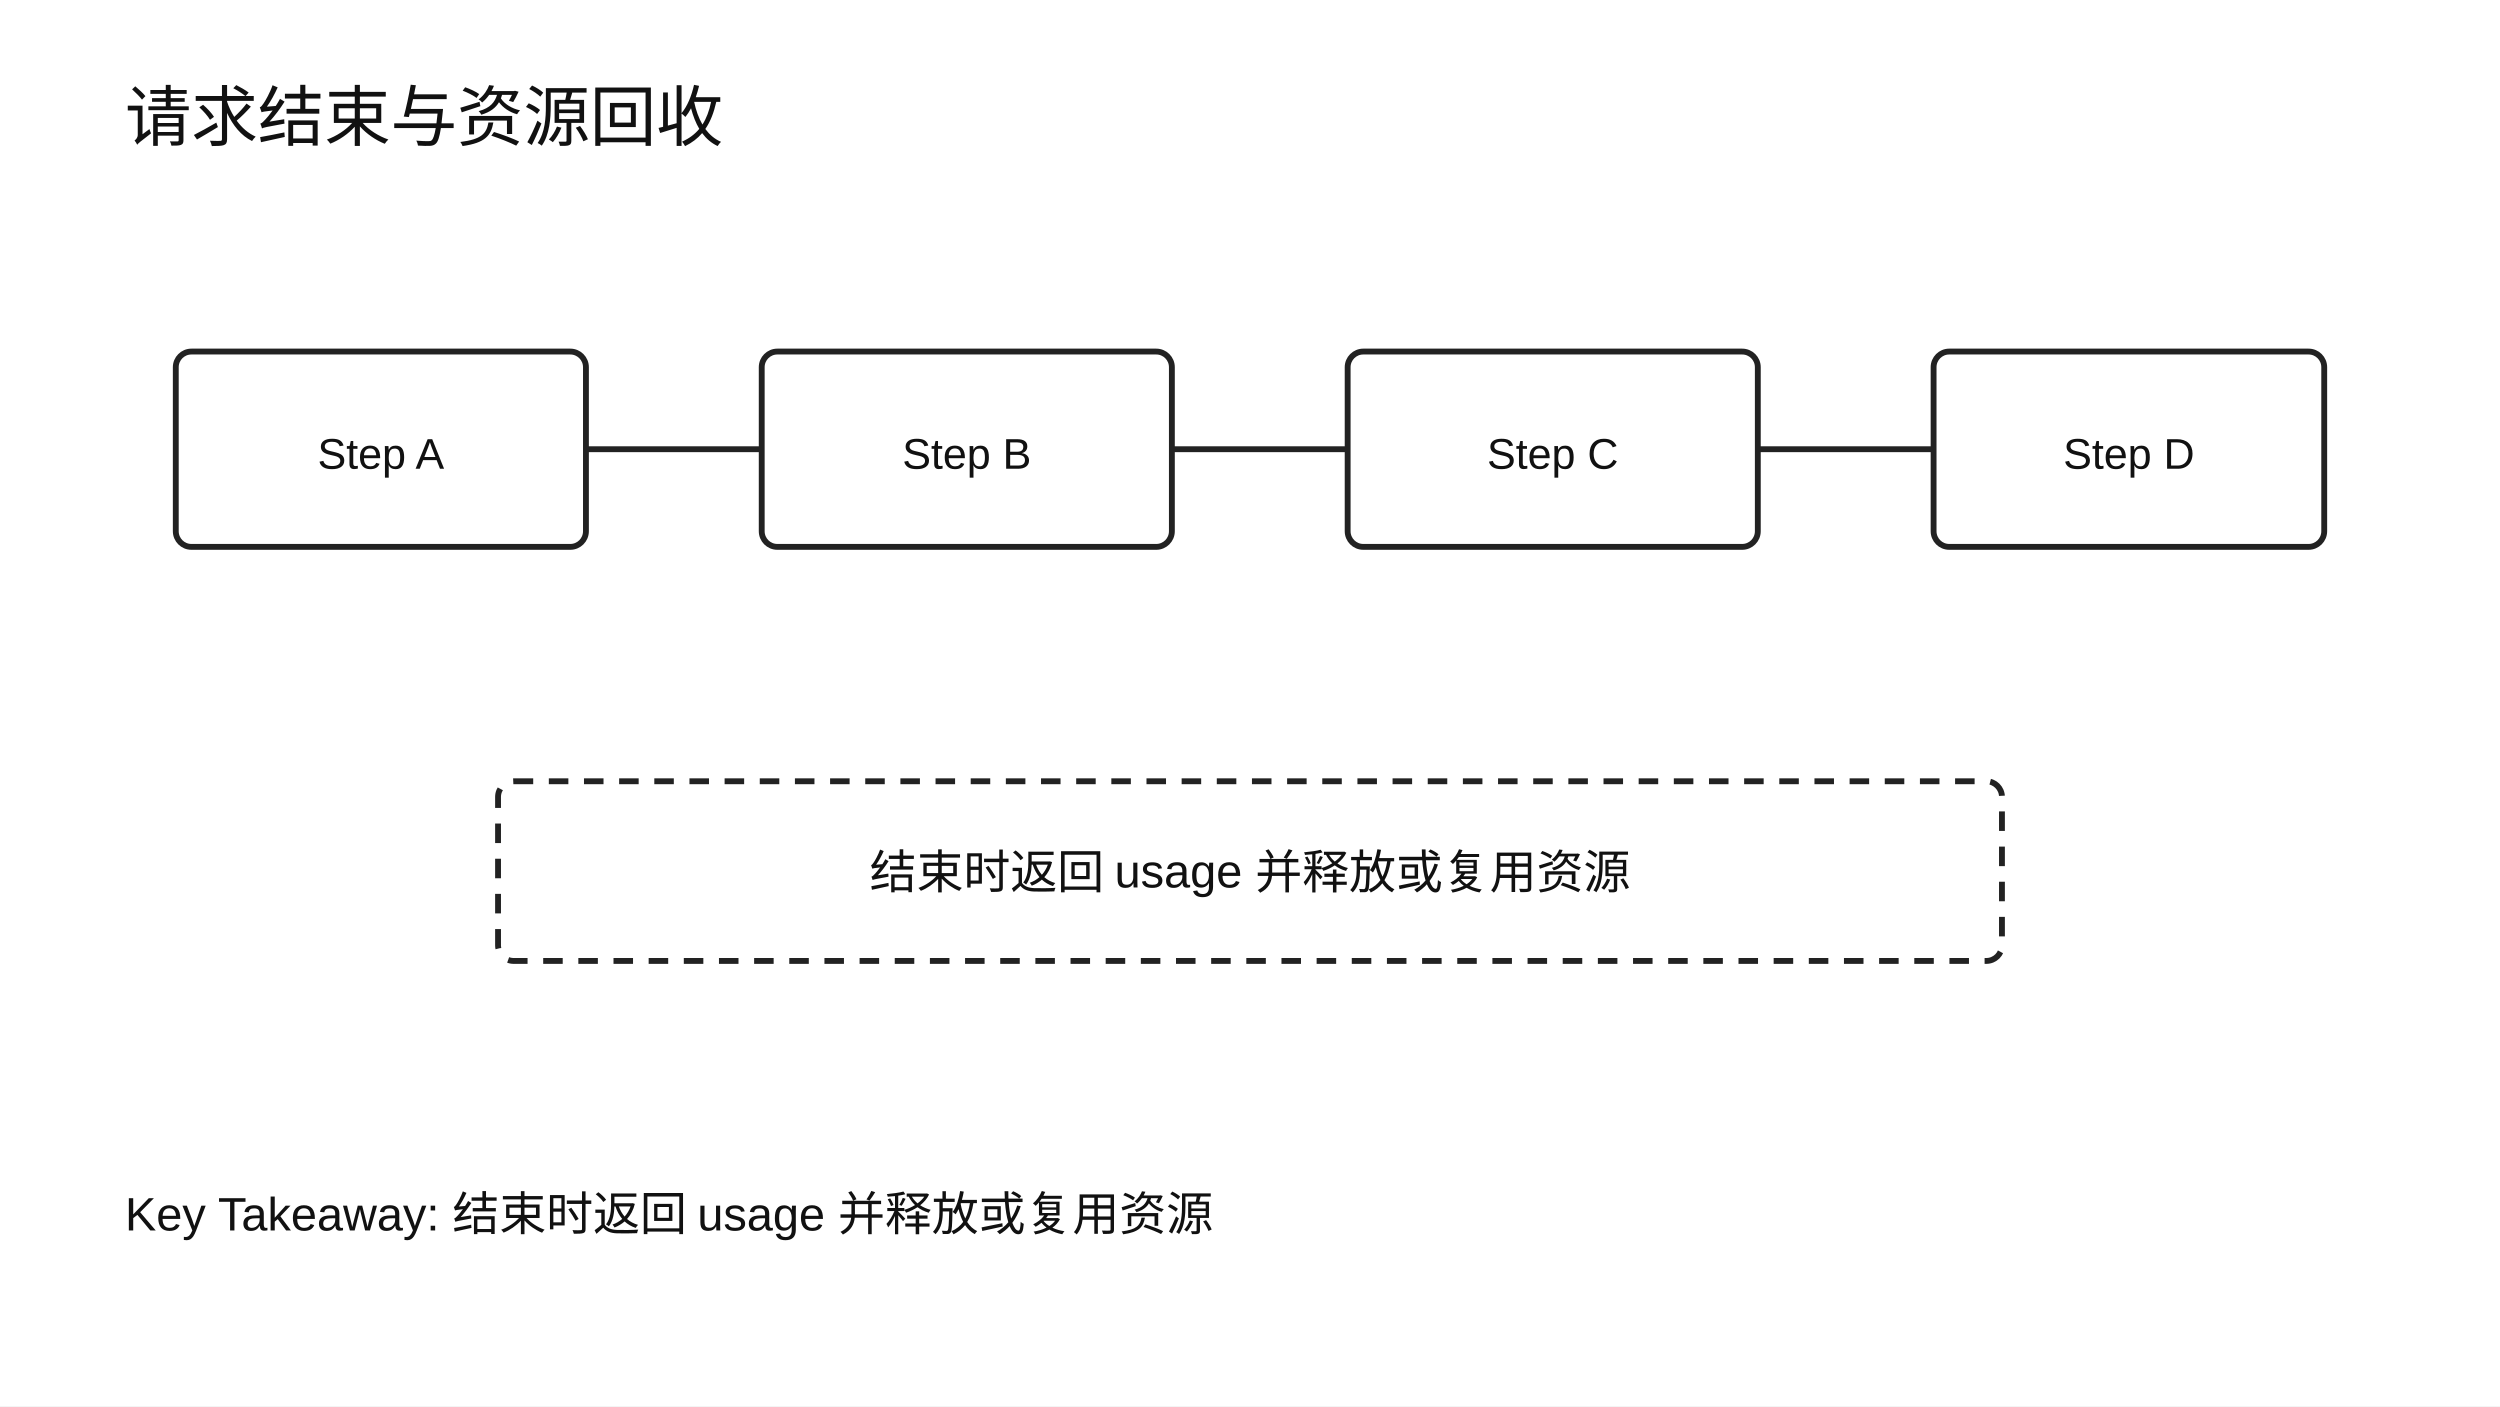
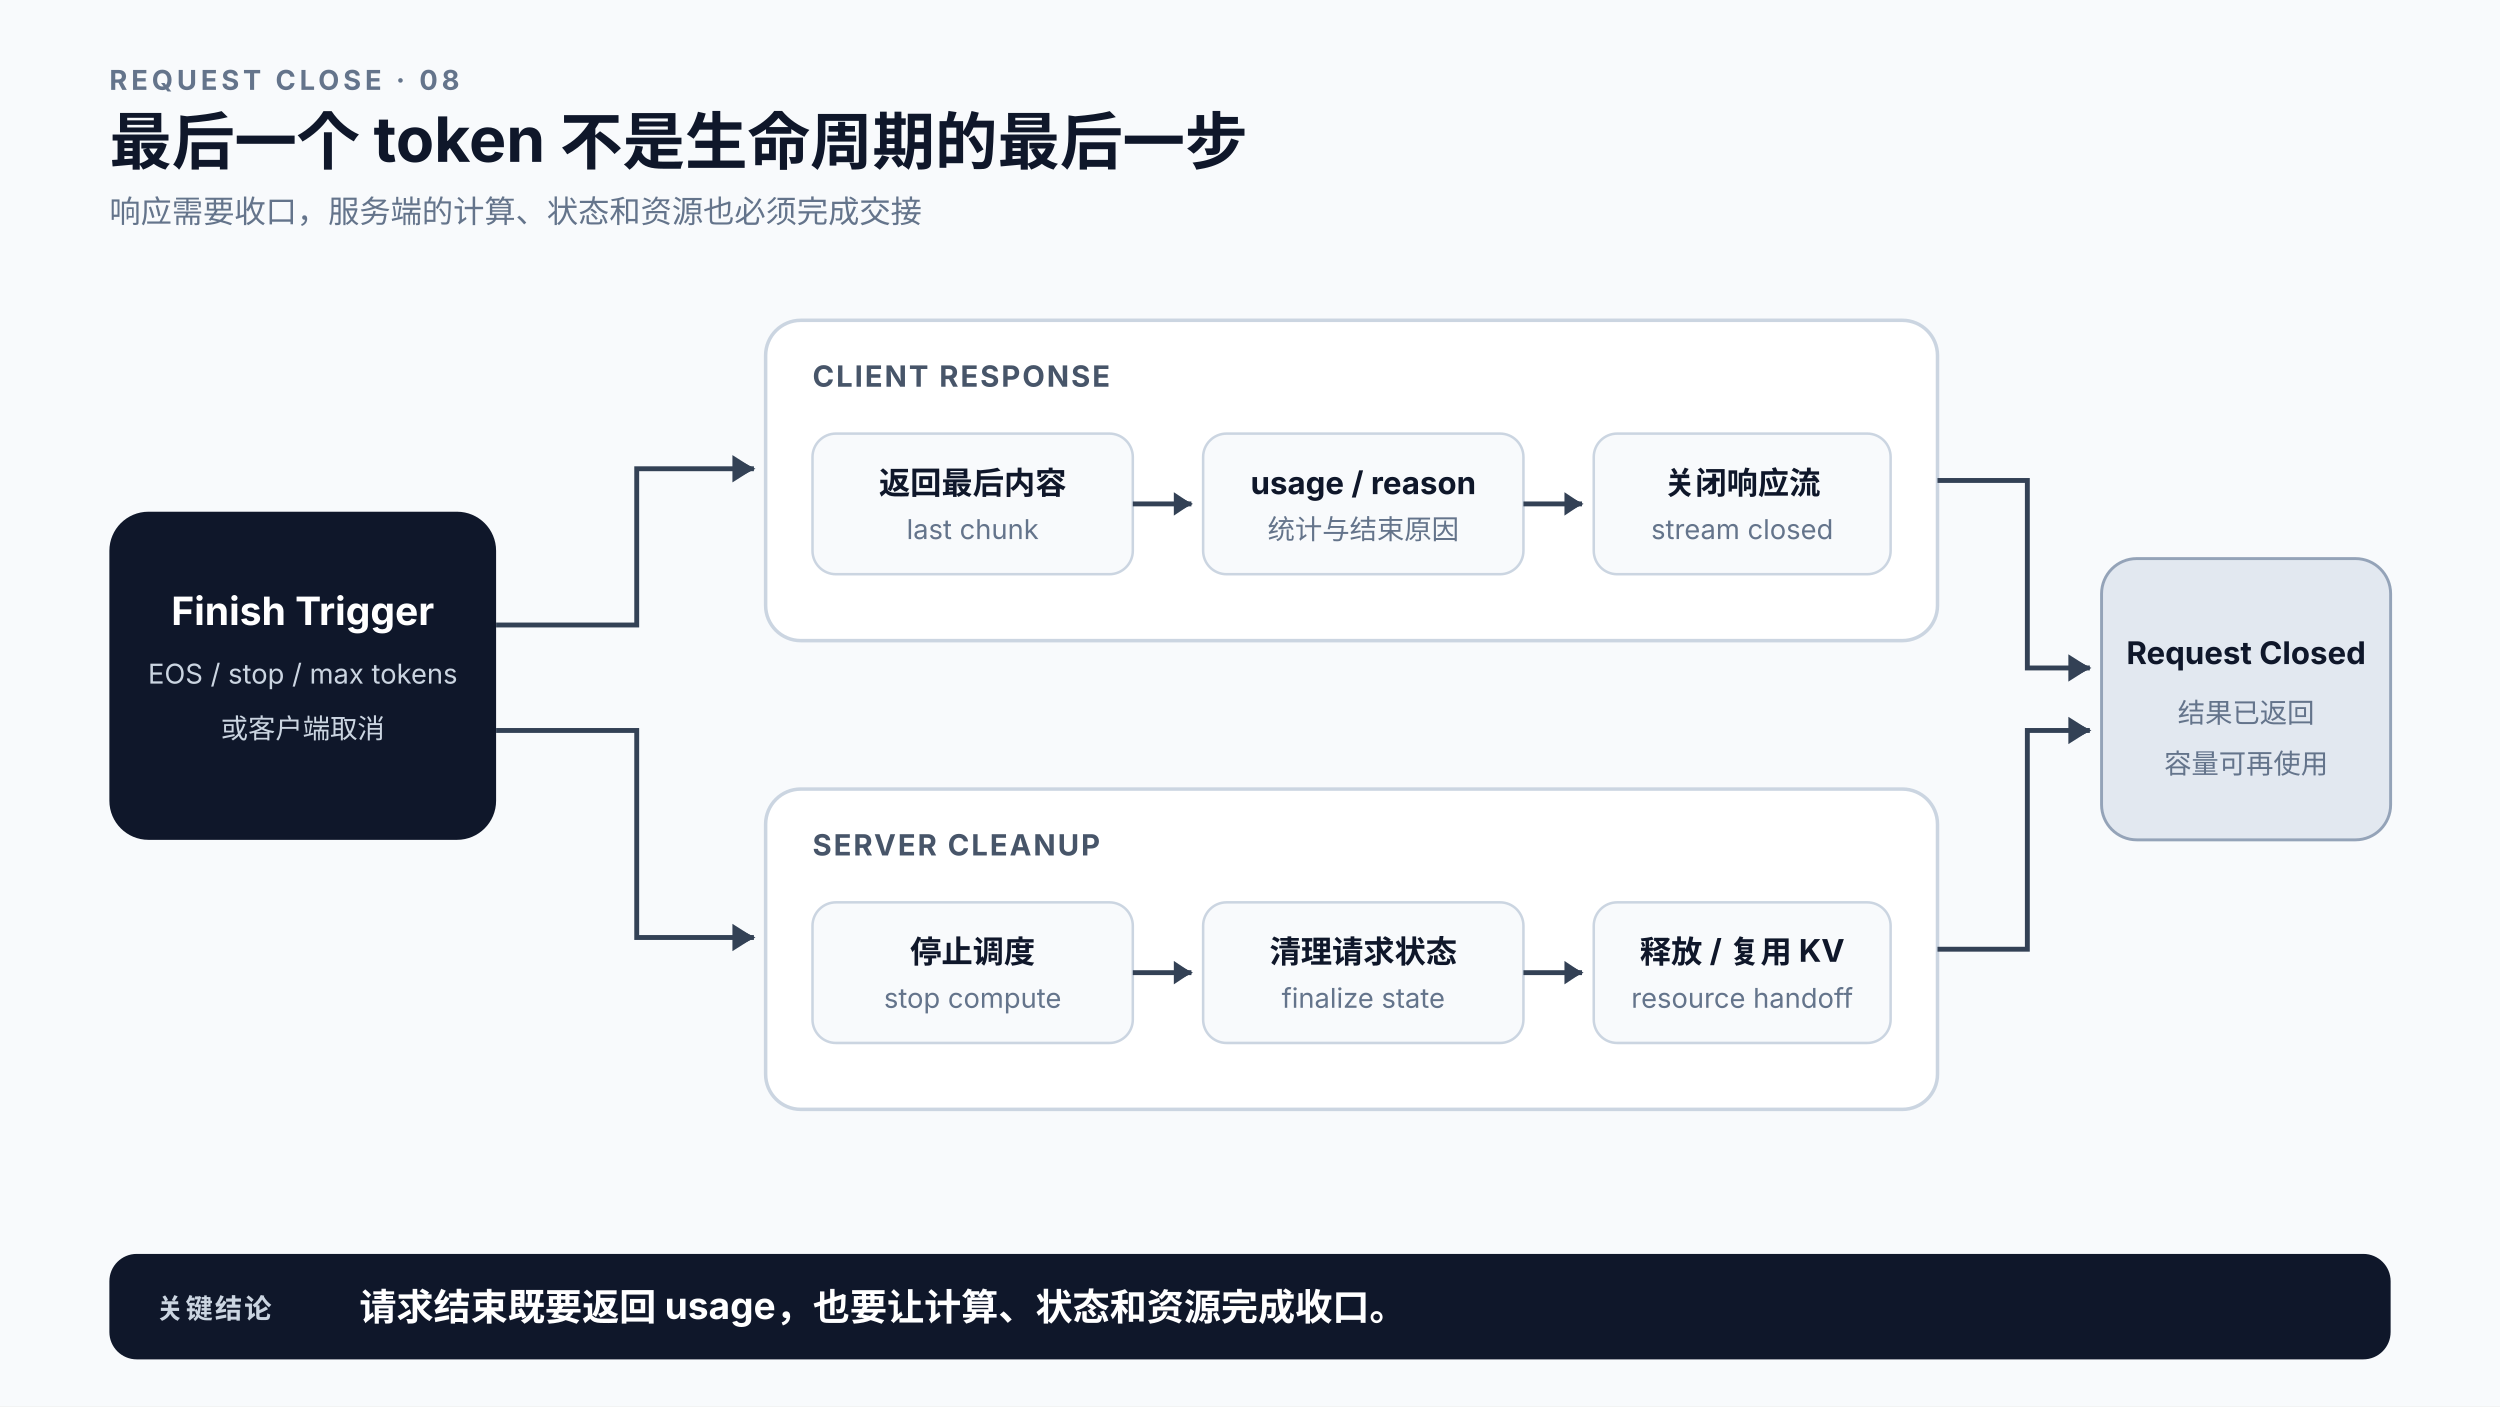
- <svg xmlns="http://www.w3.org/2000/svg" width="1280" height="720" viewBox="0 0 1280 720">
-   <rect width="1280" height="720" fill="#fff" />
-   <text x="64" y="72" font-family="Arial, sans-serif" font-size="34" fill="#111">请求结束与资源回收</text>
-   <g fill="none" stroke="#222" stroke-width="3">
-     <rect x="90" y="180" width="210" height="100" rx="8" />
-     <rect x="390" y="180" width="210" height="100" rx="8" />
-     <rect x="690" y="180" width="210" height="100" rx="8" />
-     <rect x="990" y="180" width="200" height="100" rx="8" />
-     <path d="M300 230h90M600 230h90M900 230h90" />
-     <rect x="255" y="400" width="770" height="92" rx="8" stroke-dasharray="10 8" />
+ <svg xmlns="http://www.w3.org/2000/svg" width="1280" height="720" viewBox="0 0 1280 720" role="img" aria-labelledby="fig-title fig-desc" data-figure-system="chapter01-v2" fill="#0F172A">
+   <defs>
+     <marker id="arrow" viewBox="0 0 10 10" refX="9" refY="5" markerWidth="8" markerHeight="8" orient="auto" markerUnits="userSpaceOnUse">
+       <path d="M0 0L10 5L0 10Z" fill="#334155" />
+     </marker>
+     <style>
+     text{font-family:-apple-system,BlinkMacSystemFont,"Segoe UI","PingFang SC","Microsoft YaHei",sans-serif}.k{font-size:14px;font-weight:700;letter-spacing:2px;fill:#64748B}.t{font-size:32px;font-weight:750}.sub{font-size:16px;fill:#64748B}.start{fill:#0F172A}.st{font-size:20px;font-weight:750;fill:#FFFFFF}.ss{font-size:14px;fill:#CBD5E1}.lane{fill:#FFFFFF;stroke:#CBD5E1;stroke-width:1.8}.lane-title{font-size:15px;font-weight:750;fill:#475569;letter-spacing:1px}.node{fill:#F8FAFC;stroke:#CBD5E1;stroke-width:1.3}.h{font-size:16px;font-weight:750}.s{font-size:14px;fill:#64748B}.flow{fill:none;stroke:#334155;stroke-width:2.5;marker-end:url(#arrow)}.done{fill:#E2E8F0;stroke:#94A3B8;stroke-width:1.5}.take{fill:#0F172A}.tl{font-size:14px;font-weight:700;letter-spacing:1px;fill:#CBD5E1}.tv{font-size:19px;font-weight:650;fill:#FFFFFF}
+   </style>
+   </defs>
+   <rect width="1280" height="720" fill="#F8FAFC" />
+   <text class="k" x="56" y="46">REQUEST CLOSE · 08</text>
+   <text class="t" x="56" y="84">最后一个 token 不是生命周期的最后一步</text>
+   <text class="sub" x="56" y="114">响应需要收口，服务端的计算、状态和资源也必须完成交接</text>
+   <g transform="translate(56 262)">
+     <rect class="start" width="198" height="168" rx="20" />
+     <text class="st" x="99" y="58" text-anchor="middle" fill="#FFFFFF">Finish Trigger</text>
+     <text class="ss" x="99" y="88" text-anchor="middle" fill="#CBD5E1">EOS / stop / max tokens</text>
+     <text class="ss" x="99" y="116" text-anchor="middle" fill="#CBD5E1">或客户端取消</text>
  </g>
-   <g font-family="Arial, sans-serif" fill="#111" text-anchor="middle">
-     <text x="195" y="240" font-size="22">Step A</text>
-     <text x="495" y="240" font-size="22">Step B</text>
-     <text x="795" y="240" font-size="22">Step C</text>
-     <text x="1090" y="240" font-size="22">Step D</text>
-     <text x="640" y="455" font-size="24">结束时返回 usage 并释放或复用资源</text>
+   <path class="flow" d="M254 320H326V240H386" />
+   <path d="M386 240l-11 -7v14z" fill="#334155" />
+   <path class="flow" d="M254 374H326V480H386" />
+   <path d="M386 480l-11 -7v14z" fill="#334155" />
+   <g transform="translate(392 164)">
+     <rect class="lane" width="600" height="164" rx="18" />
+     <text class="lane-title" x="24" y="34">CLIENT RESPONSE</text>
+     <g transform="translate(24 58)">
+       <rect class="node" width="164" height="72" rx="12" />
+       <text class="h" x="82" y="31" text-anchor="middle">返回最后内容</text>
+       <text class="s" x="82" y="54" text-anchor="middle">last chunk</text>
+     </g>
+     <path class="flow" d="M188 94H218" />
+     <path d="M218 94l-9 -6v12z" fill="#334155" />
+     <g transform="translate(224 58)">
+       <rect class="node" width="164" height="72" rx="12" />
+       <text class="h" x="82" y="31" text-anchor="middle">usage / reason</text>
+       <text class="s" x="82" y="54" text-anchor="middle">统计与结束原因</text>
+     </g>
+     <path class="flow" d="M388 94H418" />
+     <path d="M418 94l-9 -6v12z" fill="#334155" />
+     <g transform="translate(424 58)">
+       <rect class="node" width="152" height="72" rx="12" />
+       <text class="h" x="76" y="31" text-anchor="middle">关闭响应流</text>
+       <text class="s" x="76" y="54" text-anchor="middle">stream closed</text>
+     </g>
  </g>
-   <text x="64" y="630" font-family="Arial, sans-serif" font-size="24" fill="#111">Key Takeaway: 结束时返回 usage 并释放或复用资源</text>
+   <g transform="translate(392 404)">
+     <rect class="lane" width="600" height="164" rx="18" />
+     <text class="lane-title" x="24" y="34">SERVER CLEANUP</text>
+     <g transform="translate(24 58)">
+       <rect class="node" width="164" height="72" rx="12" />
+       <text class="h" x="82" y="31" text-anchor="middle">停止调度</text>
+       <text class="s" x="82" y="54" text-anchor="middle">stop compute</text>
+     </g>
+     <path class="flow" d="M188 94H218" />
+     <path d="M218 94l-9 -6v12z" fill="#334155" />
+     <g transform="translate(224 58)">
+       <rect class="node" width="164" height="72" rx="12" />
+       <text class="h" x="82" y="31" text-anchor="middle">清理请求状态</text>
+       <text class="s" x="82" y="54" text-anchor="middle">finalize state</text>
+     </g>
+     <path class="flow" d="M388 94H418" />
+     <path d="M418 94l-9 -6v12z" fill="#334155" />
+     <g transform="translate(424 58)">
+       <rect class="node" width="152" height="72" rx="12" />
+       <text class="h" x="76" y="31" text-anchor="middle">释放 / 复用 KV</text>
+       <text class="s" x="76" y="54" text-anchor="middle">resource handoff</text>
+     </g>
+   </g>
+   <path class="flow" d="M992 246H1038V342H1070" />
+   <path d="M1070 342l-11 -7v14z" fill="#334155" />
+   <path class="flow" d="M992 486H1038V374H1070" />
+   <path d="M1070 374l-11 -7v14z" fill="#334155" />
+   <rect class="done" x="1076" y="286" width="148" height="144" rx="18" />
+   <text class="h" x="1150" y="340" text-anchor="middle">Request Closed</text>
+   <text class="s" x="1150" y="370" text-anchor="middle">结果已返回</text>
+   <text class="s" x="1150" y="396" text-anchor="middle">容量可再使用</text>
+   <rect class="take" x="56" y="642" width="1168" height="54" rx="14" />
+   <text class="tl" x="80" y="675" fill="#CBD5E1">关键结论</text>
+   <text class="tv" x="184" y="676" fill="#FFFFFF">请求结束既要返回 usage，也要让计算、状态和资源完成收口。</text>
</svg>
